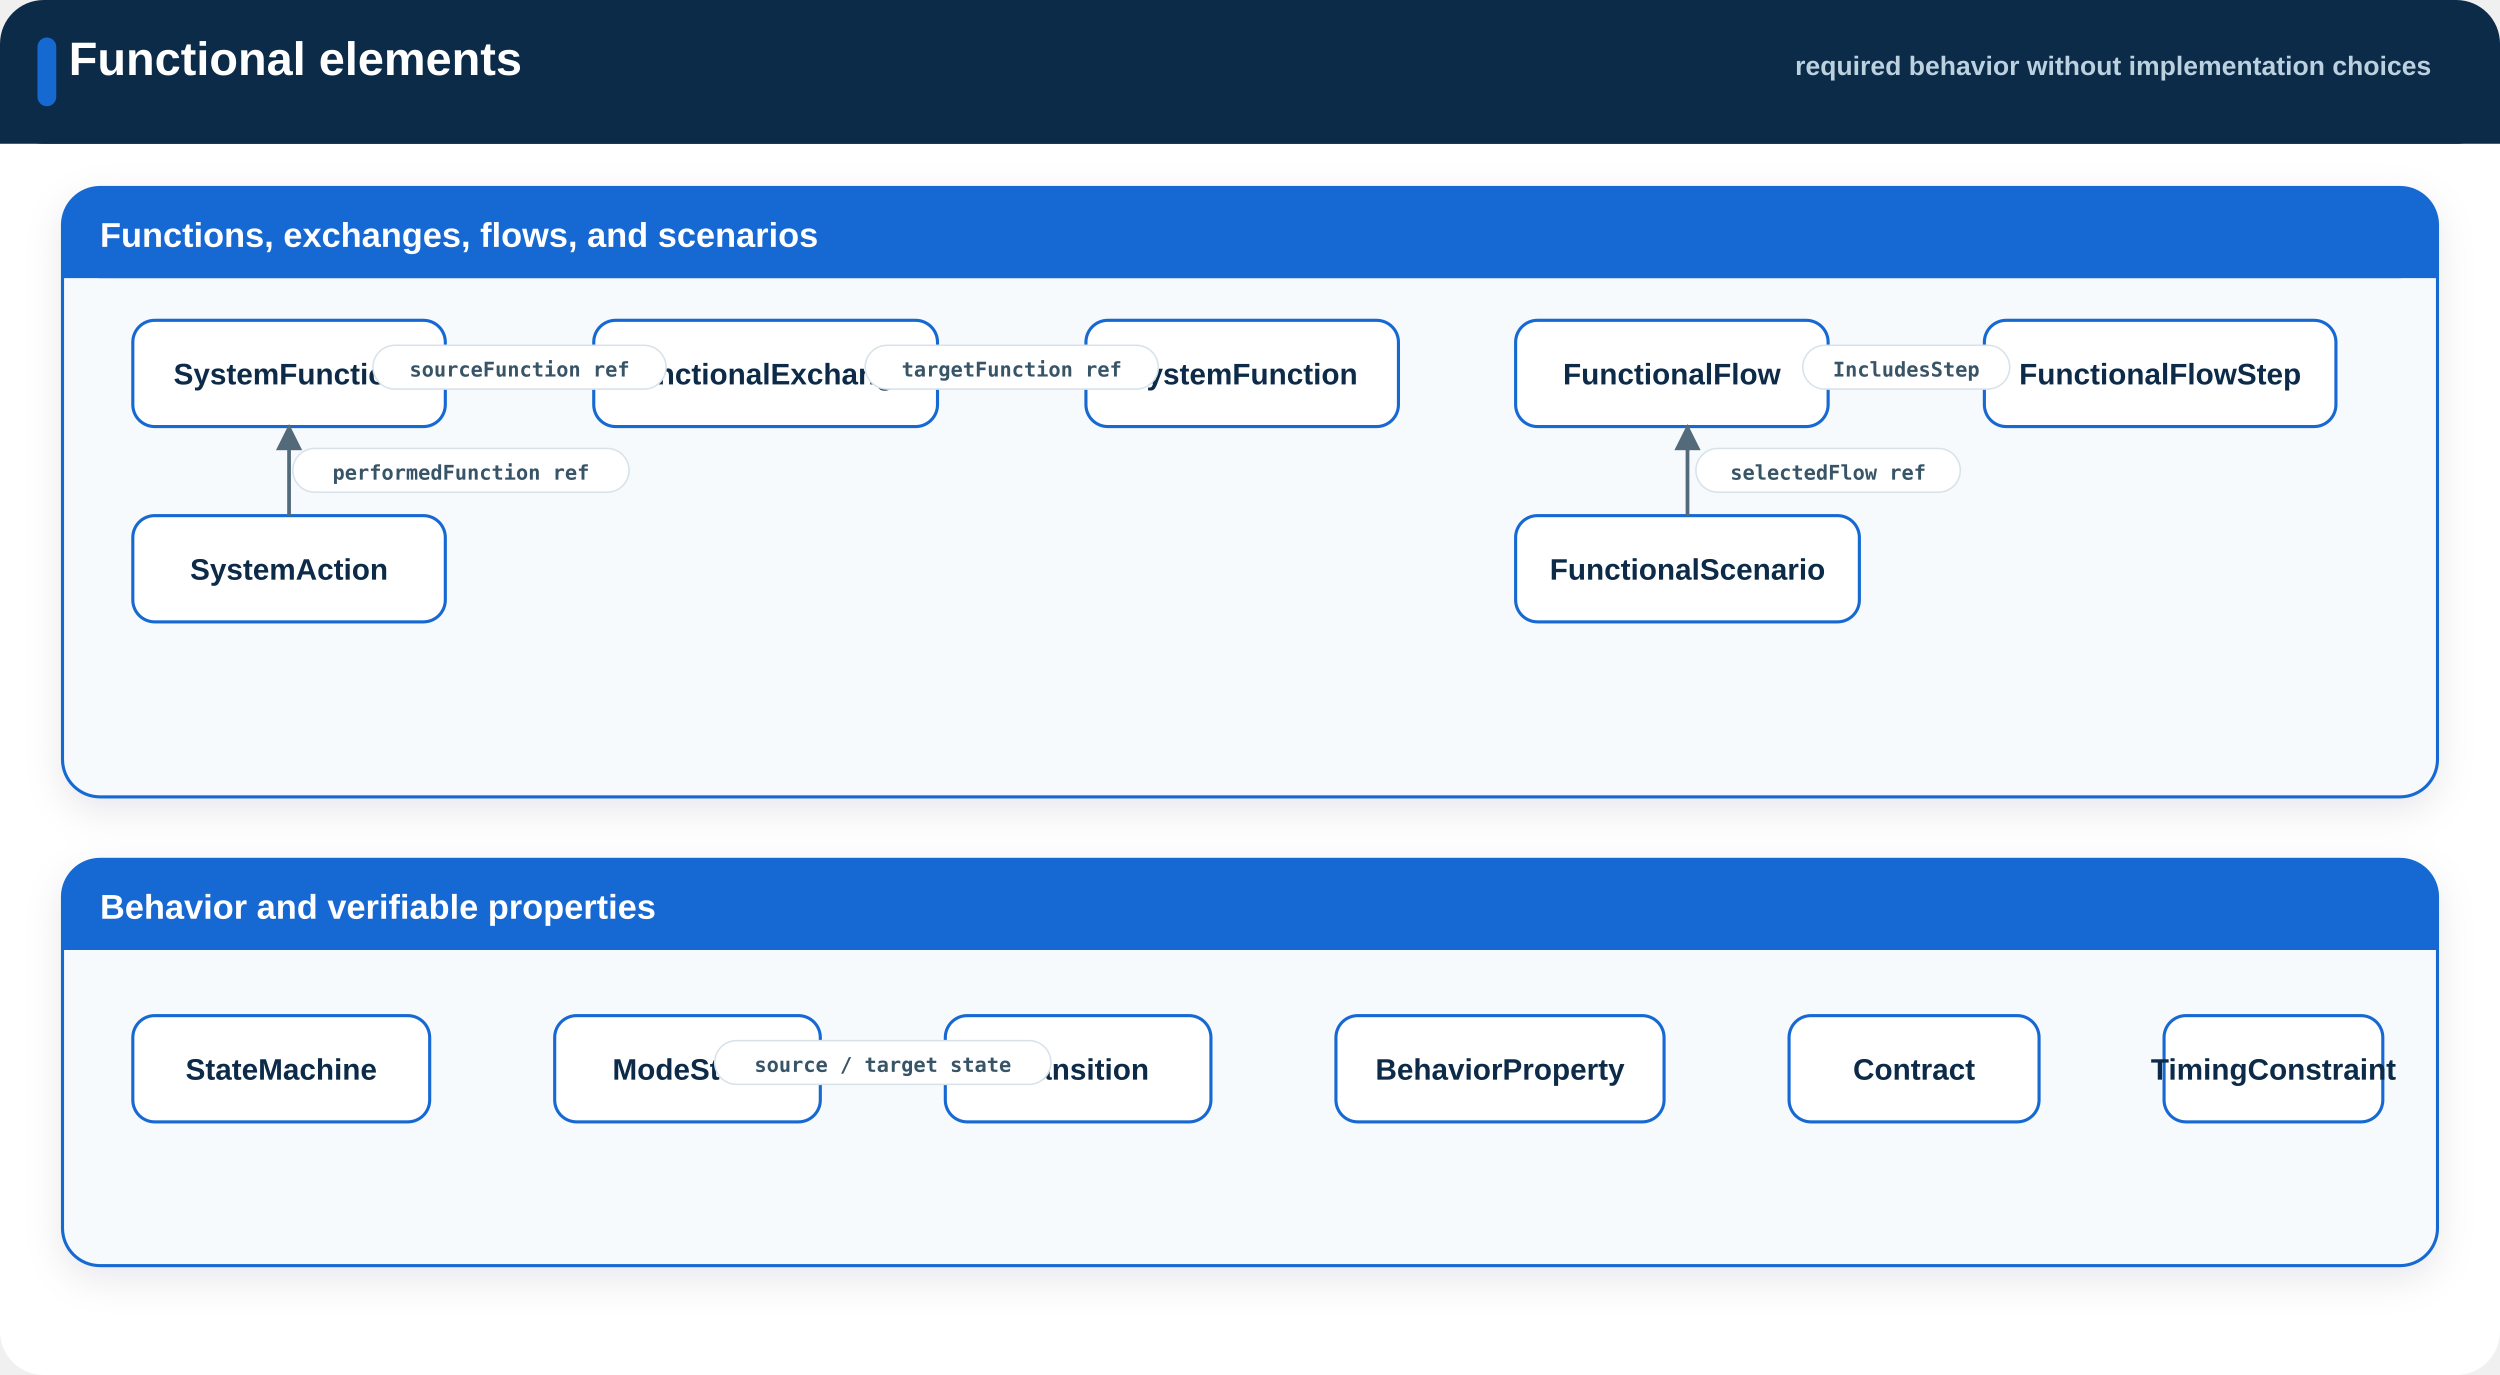
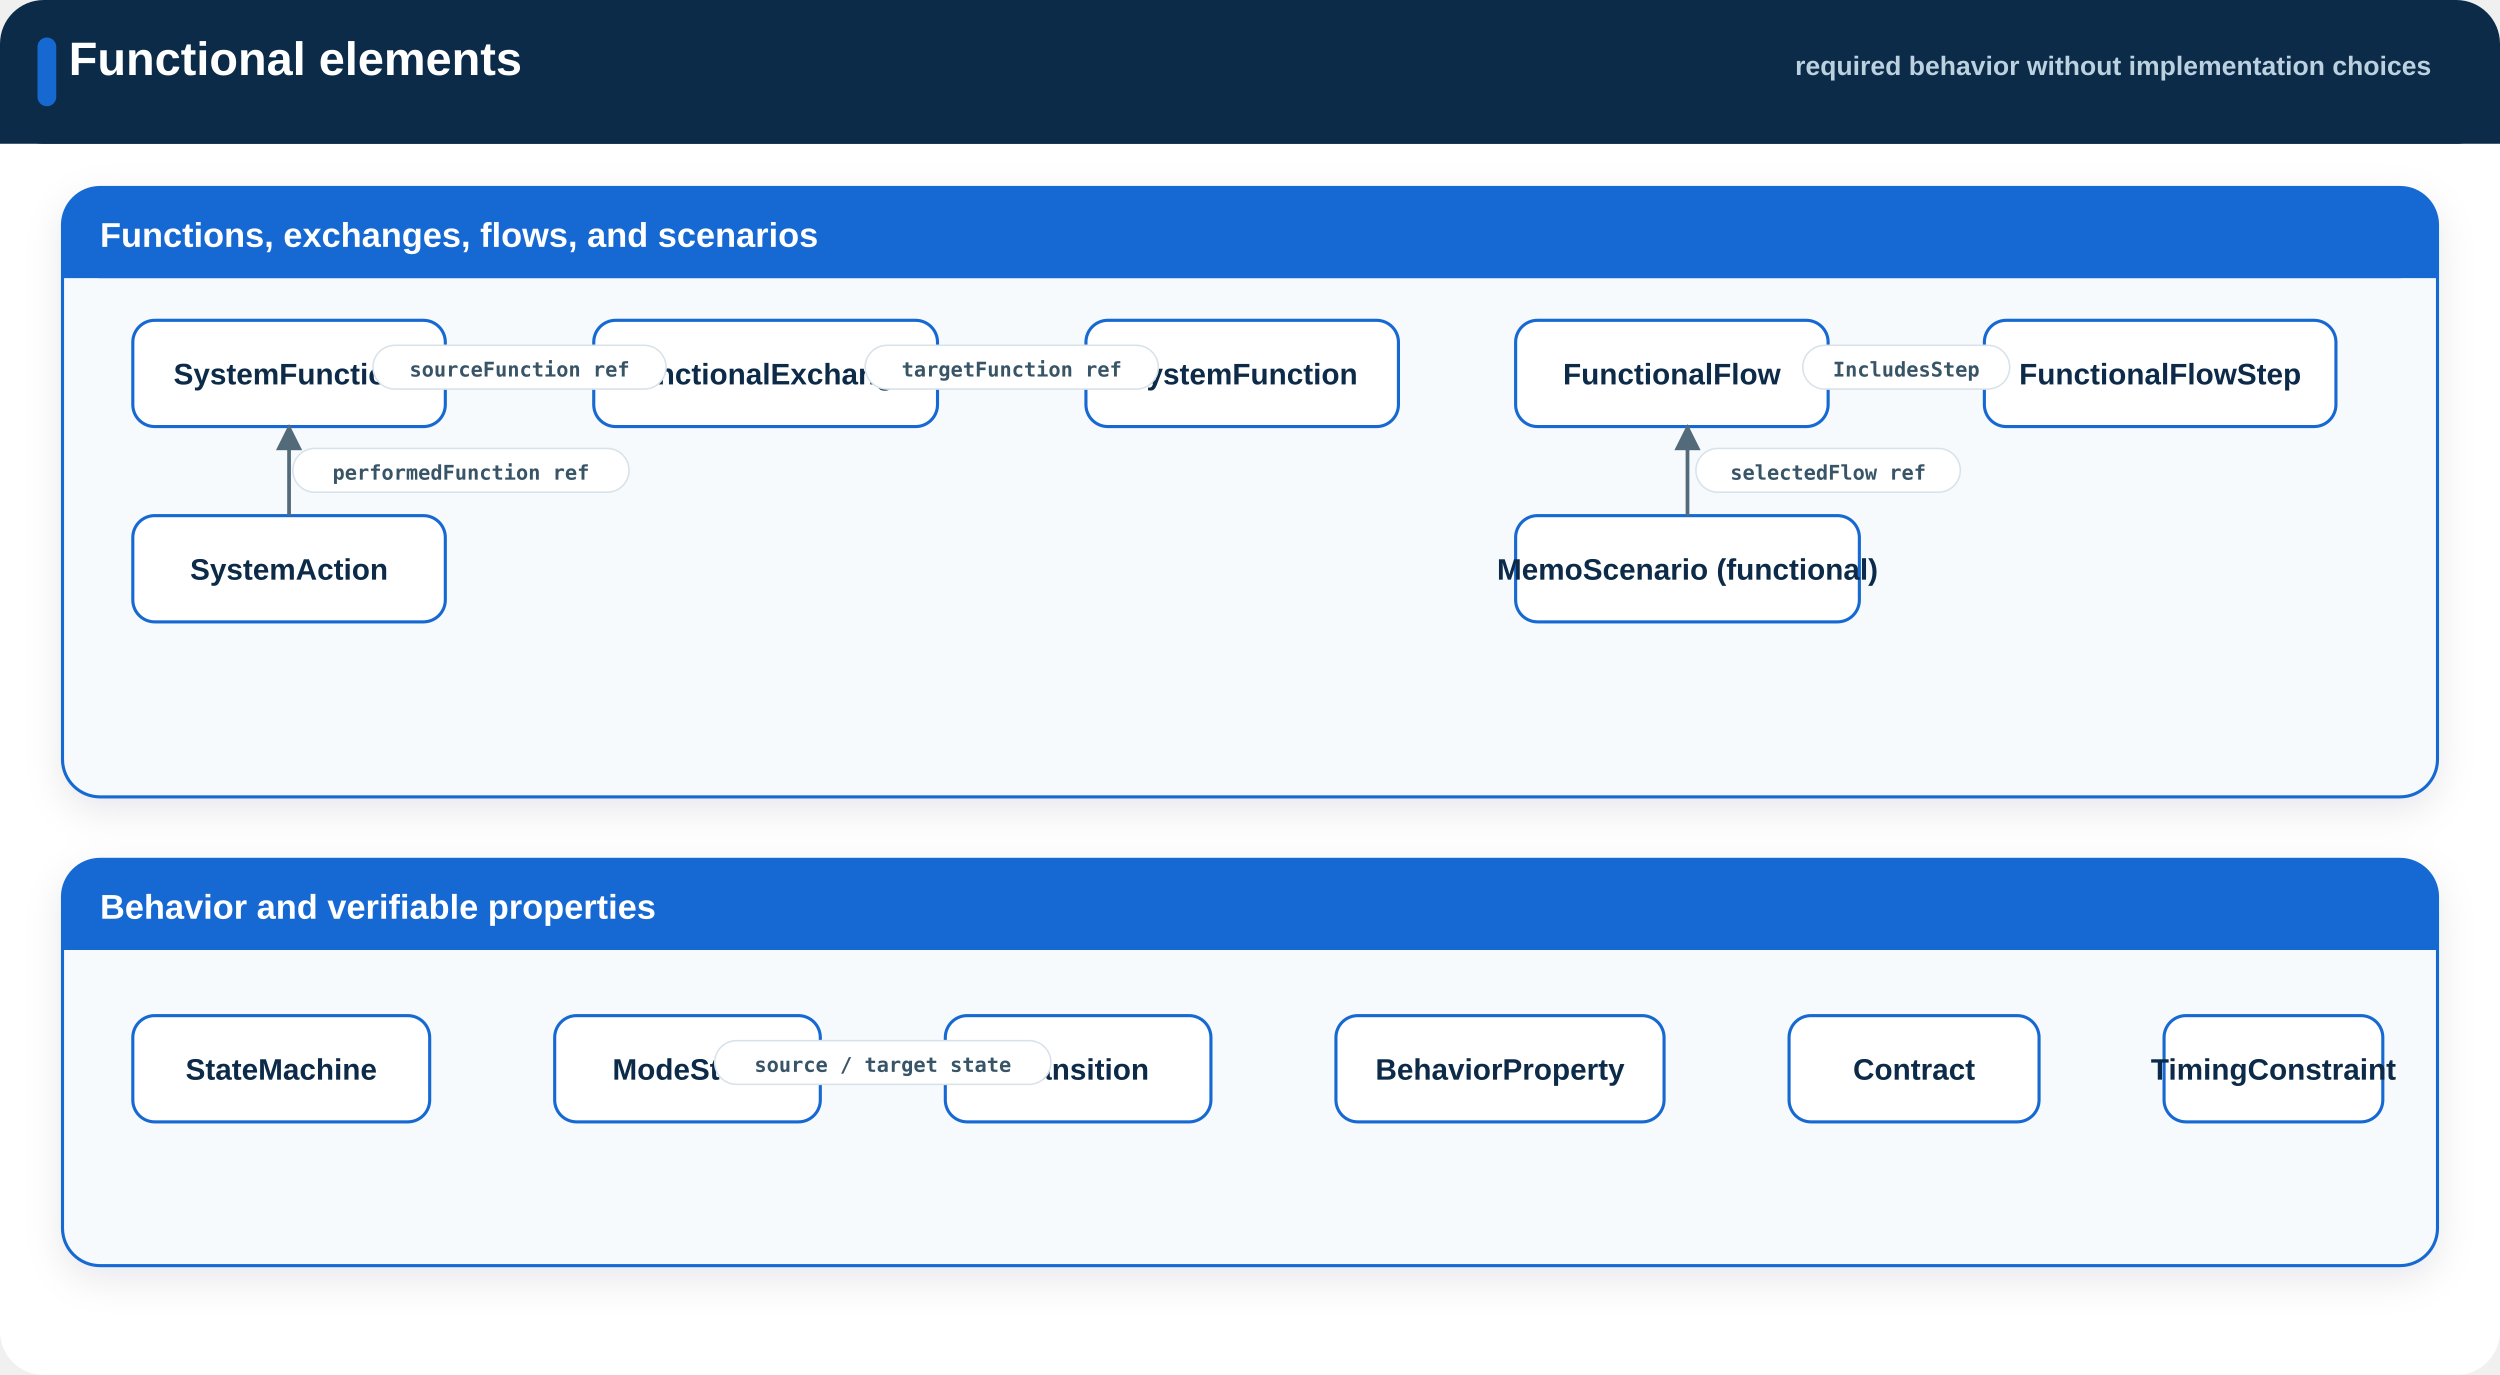
<svg xmlns="http://www.w3.org/2000/svg" width="1600" height="880" viewBox="0 0 1600 880" role="img" aria-labelledby="title desc">
  <defs>
    <marker id="arrow" viewBox="0 0 10 10" refX="9" refY="5" markerWidth="7" markerHeight="7" orient="auto-start-reverse">
      <path d="M 0 0 L 10 5 L 0 10 z" fill="#536b7a" />
    </marker>
    <filter id="shadow" x="-10%" y="-10%" width="120%" height="130%">
      <feDropShadow dx="0" dy="8" stdDeviation="12" flood-color="#0b2b49" flood-opacity=".09" />
    </filter>
  </defs>
  <rect width="1600" height="880" rx="28" fill="#ffffff" />
  <rect x="0" y="0" width="1600" height="92" rx="28" fill="#0b2b49" />
  <rect x="0" y="64" width="1600" height="28" fill="#0b2b49" />
  <text x="44" y="48" text-anchor="start" font-family="Nunito, Arial, sans-serif" font-size="30" font-weight="900" fill="#ffffff">
    <tspan x="44" dy="0">Functional elements</tspan>
  </text>
  <text x="1556" y="48" text-anchor="end" font-family="Nunito, Arial, sans-serif" font-size="17" font-weight="650" fill="#bcd1df">
    <tspan x="1556" dy="0">required behavior without implementation choices</tspan>
  </text>
  <g filter="url(#shadow)">
    <rect x="40" y="120" width="1520" height="390" rx="24" fill="#f7fafc" stroke="#1769d2" stroke-width="2" />
    <rect x="40" y="120" width="1520" height="58" rx="24" fill="#1769d2" />
    <rect x="40" y="154" width="1520" height="24" fill="#1769d2" />
    <text x="64" y="158" text-anchor="start" font-family="Nunito, Arial, sans-serif" font-size="22" font-weight="850" fill="#ffffff">
      <tspan x="64" dy="0">Functions, exchanges, flows, and scenarios</tspan>
    </text>
    <rect x="85" y="205" width="200" height="68" rx="14" fill="#ffffff" stroke="#1769d2" stroke-width="2" />
    <text x="185" y="246" text-anchor="middle" font-family="Nunito, Arial, sans-serif" font-size="19" font-weight="750" fill="#0b2b49">
      <tspan x="185" dy="0">SystemFunction</tspan>
    </text>
    <rect x="380" y="205" width="220" height="68" rx="14" fill="#ffffff" stroke="#1769d2" stroke-width="2" />
    <text x="490" y="246" text-anchor="middle" font-family="Nunito, Arial, sans-serif" font-size="19" font-weight="750" fill="#0b2b49">
      <tspan x="490" dy="0">FunctionalExchange</tspan>
    </text>
    <rect x="695" y="205" width="200" height="68" rx="14" fill="#ffffff" stroke="#1769d2" stroke-width="2" />
    <text x="795" y="246" text-anchor="middle" font-family="Nunito, Arial, sans-serif" font-size="19" font-weight="750" fill="#0b2b49">
      <tspan x="795" dy="0">SystemFunction</tspan>
    </text>
    <path d="M 285 239 L 380 239" fill="none" stroke="#536b7a" stroke-width="2.4" marker-end="url(#arrow)" />
    <rect x="238.7" y="221" width="187.6" height="28" rx="14" fill="#ffffff" stroke="#d8e2e9" />
    <text x="332.5" y="241" text-anchor="middle" font-family="JetBrains Mono, monospace" font-size="13" font-weight="650" fill="#395467">sourceFunction ref</text>
    <path d="M 600 239 L 695 239" fill="none" stroke="#536b7a" stroke-width="2.4" marker-end="url(#arrow)" />
    <rect x="553.7" y="221" width="187.6" height="28" rx="14" fill="#ffffff" stroke="#d8e2e9" />
    <text x="647.5" y="241" text-anchor="middle" font-family="JetBrains Mono, monospace" font-size="13" font-weight="650" fill="#395467">targetFunction ref</text>
    <rect x="85" y="330" width="200" height="68" rx="14" fill="#ffffff" stroke="#1769d2" stroke-width="2" />
    <text x="185" y="371" text-anchor="middle" font-family="Nunito, Arial, sans-serif" font-size="19" font-weight="750" fill="#0b2b49">
      <tspan x="185" dy="0">SystemAction</tspan>
    </text>
    <path d="M 185 330 L 185 273" fill="none" stroke="#536b7a" stroke-width="2.4" marker-end="url(#arrow)" />
    <rect x="187.4" y="287" width="215.2" height="28" rx="14" fill="#ffffff" stroke="#d8e2e9" />
    <text x="295" y="307" text-anchor="middle" font-family="JetBrains Mono, monospace" font-size="13" font-weight="650" fill="#395467">performedFunction ref</text>
    <rect x="970" y="205" width="200" height="68" rx="14" fill="#ffffff" stroke="#1769d2" stroke-width="2" />
    <text x="1070" y="246" text-anchor="middle" font-family="Nunito, Arial, sans-serif" font-size="19" font-weight="750" fill="#0b2b49">
      <tspan x="1070" dy="0">FunctionalFlow</tspan>
    </text>
    <rect x="1270" y="205" width="225" height="68" rx="14" fill="#ffffff" stroke="#1769d2" stroke-width="2" />
    <text x="1382.5" y="246" text-anchor="middle" font-family="Nunito, Arial, sans-serif" font-size="19" font-weight="750" fill="#0b2b49">
      <tspan x="1382.5" dy="0">FunctionalFlowStep</tspan>
    </text>
    <path d="M 1170 239 L 1270 239" fill="none" stroke="#536b7a" stroke-width="2.4" marker-end="url(#arrow)" />
    <rect x="1153.8" y="221" width="132.4" height="28" rx="14" fill="#ffffff" stroke="#d8e2e9" />
    <text x="1220" y="241" text-anchor="middle" font-family="JetBrains Mono, monospace" font-size="13" font-weight="650" fill="#395467">IncludesStep</text>
    <rect x="970" y="330" width="220" height="68" rx="14" fill="#ffffff" stroke="#1769d2" stroke-width="2" />
    <text x="1080" y="371" text-anchor="middle" font-family="Nunito, Arial, sans-serif" font-size="19" font-weight="750" fill="#0b2b49">
-       <tspan x="1080" dy="0">FunctionalScenario</tspan>
+       <tspan x="1080" dy="0">MemoScenario (functional)</tspan>
    </text>
    <path d="M 1080 330 L 1080 273" fill="none" stroke="#536b7a" stroke-width="2.4" marker-end="url(#arrow)" />
    <rect x="1085.4" y="287" width="169.2" height="28" rx="14" fill="#ffffff" stroke="#d8e2e9" />
    <text x="1170" y="307" text-anchor="middle" font-family="JetBrains Mono, monospace" font-size="13" font-weight="650" fill="#395467">selectedFlow ref</text>
    <rect x="40" y="550" width="1520" height="260" rx="24" fill="#f7fafc" stroke="#1769d2" stroke-width="2" />
    <rect x="40" y="550" width="1520" height="58" rx="24" fill="#1769d2" />
    <rect x="40" y="584" width="1520" height="24" fill="#1769d2" />
    <text x="64" y="588" text-anchor="start" font-family="Nunito, Arial, sans-serif" font-size="22" font-weight="850" fill="#ffffff">
      <tspan x="64" dy="0">Behavior and verifiable properties</tspan>
    </text>
    <rect x="85" y="650" width="190" height="68" rx="14" fill="#ffffff" stroke="#1769d2" stroke-width="2" />
    <text x="180" y="691" text-anchor="middle" font-family="Nunito, Arial, sans-serif" font-size="19" font-weight="750" fill="#0b2b49">
      <tspan x="180" dy="0">StateMachine</tspan>
    </text>
    <rect x="355" y="650" width="170" height="68" rx="14" fill="#ffffff" stroke="#1769d2" stroke-width="2" />
    <text x="440" y="691" text-anchor="middle" font-family="Nunito, Arial, sans-serif" font-size="19" font-weight="750" fill="#0b2b49">
      <tspan x="440" dy="0">ModeState</tspan>
    </text>
    <rect x="605" y="650" width="170" height="68" rx="14" fill="#ffffff" stroke="#1769d2" stroke-width="2" />
    <text x="690" y="691" text-anchor="middle" font-family="Nunito, Arial, sans-serif" font-size="19" font-weight="750" fill="#0b2b49">
      <tspan x="690" dy="0">Transition</tspan>
    </text>
    <rect x="855" y="650" width="210" height="68" rx="14" fill="#ffffff" stroke="#1769d2" stroke-width="2" />
    <text x="960" y="691" text-anchor="middle" font-family="Nunito, Arial, sans-serif" font-size="19" font-weight="750" fill="#0b2b49">
      <tspan x="960" dy="0">BehaviorProperty</tspan>
    </text>
    <rect x="1145" y="650" width="160" height="68" rx="14" fill="#ffffff" stroke="#1769d2" stroke-width="2" />
    <text x="1225" y="691" text-anchor="middle" font-family="Nunito, Arial, sans-serif" font-size="19" font-weight="750" fill="#0b2b49">
      <tspan x="1225" dy="0">Contract</tspan>
    </text>
    <rect x="1385" y="650" width="140" height="68" rx="14" fill="#ffffff" stroke="#1769d2" stroke-width="2" />
    <text x="1455" y="691" text-anchor="middle" font-family="Nunito, Arial, sans-serif" font-size="19" font-weight="750" fill="#0b2b49">
      <tspan x="1455" dy="0">TimingConstraint</tspan>
    </text>
    <path d="M 525 684 L 605 684" fill="none" stroke="#536b7a" stroke-width="2.4" marker-end="url(#arrow)" />
    <rect x="457.4" y="666" width="215.2" height="28" rx="14" fill="#ffffff" stroke="#d8e2e9" />
    <text x="565" y="686" text-anchor="middle" font-family="JetBrains Mono, monospace" font-size="13" font-weight="650" fill="#395467">source / target state</text>
  </g>
  <rect x="24" y="24" width="12" height="44" rx="6" fill="#1769d2" />
</svg>
